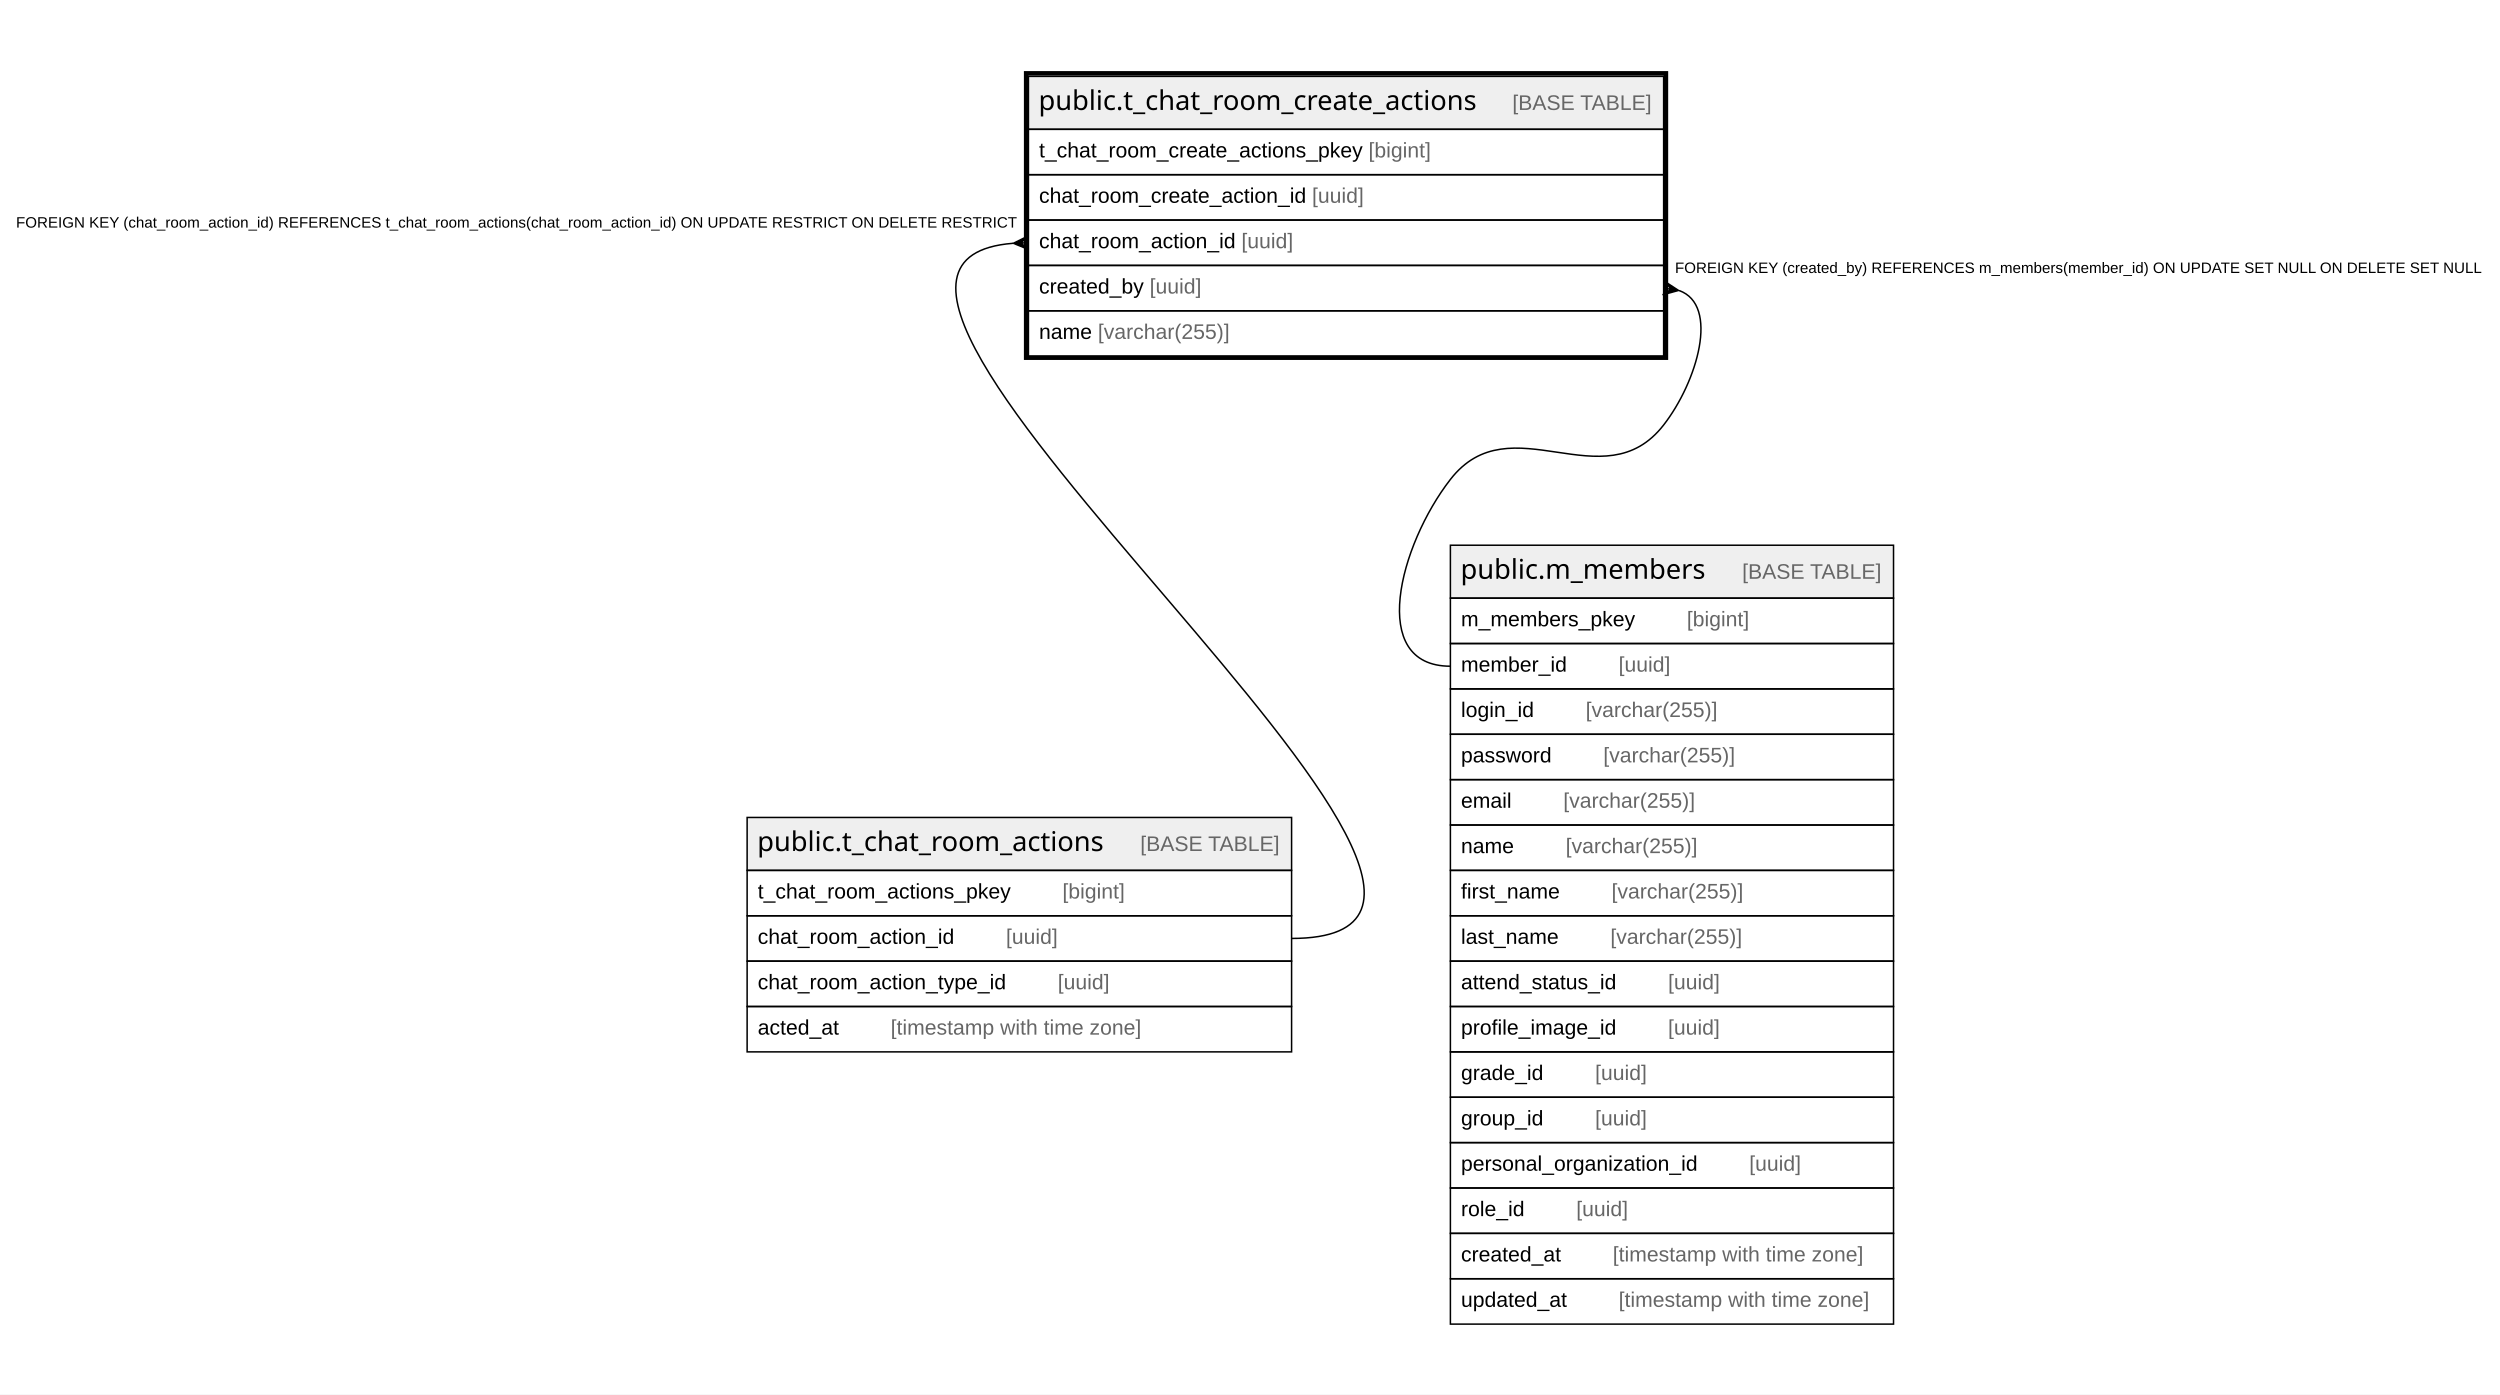
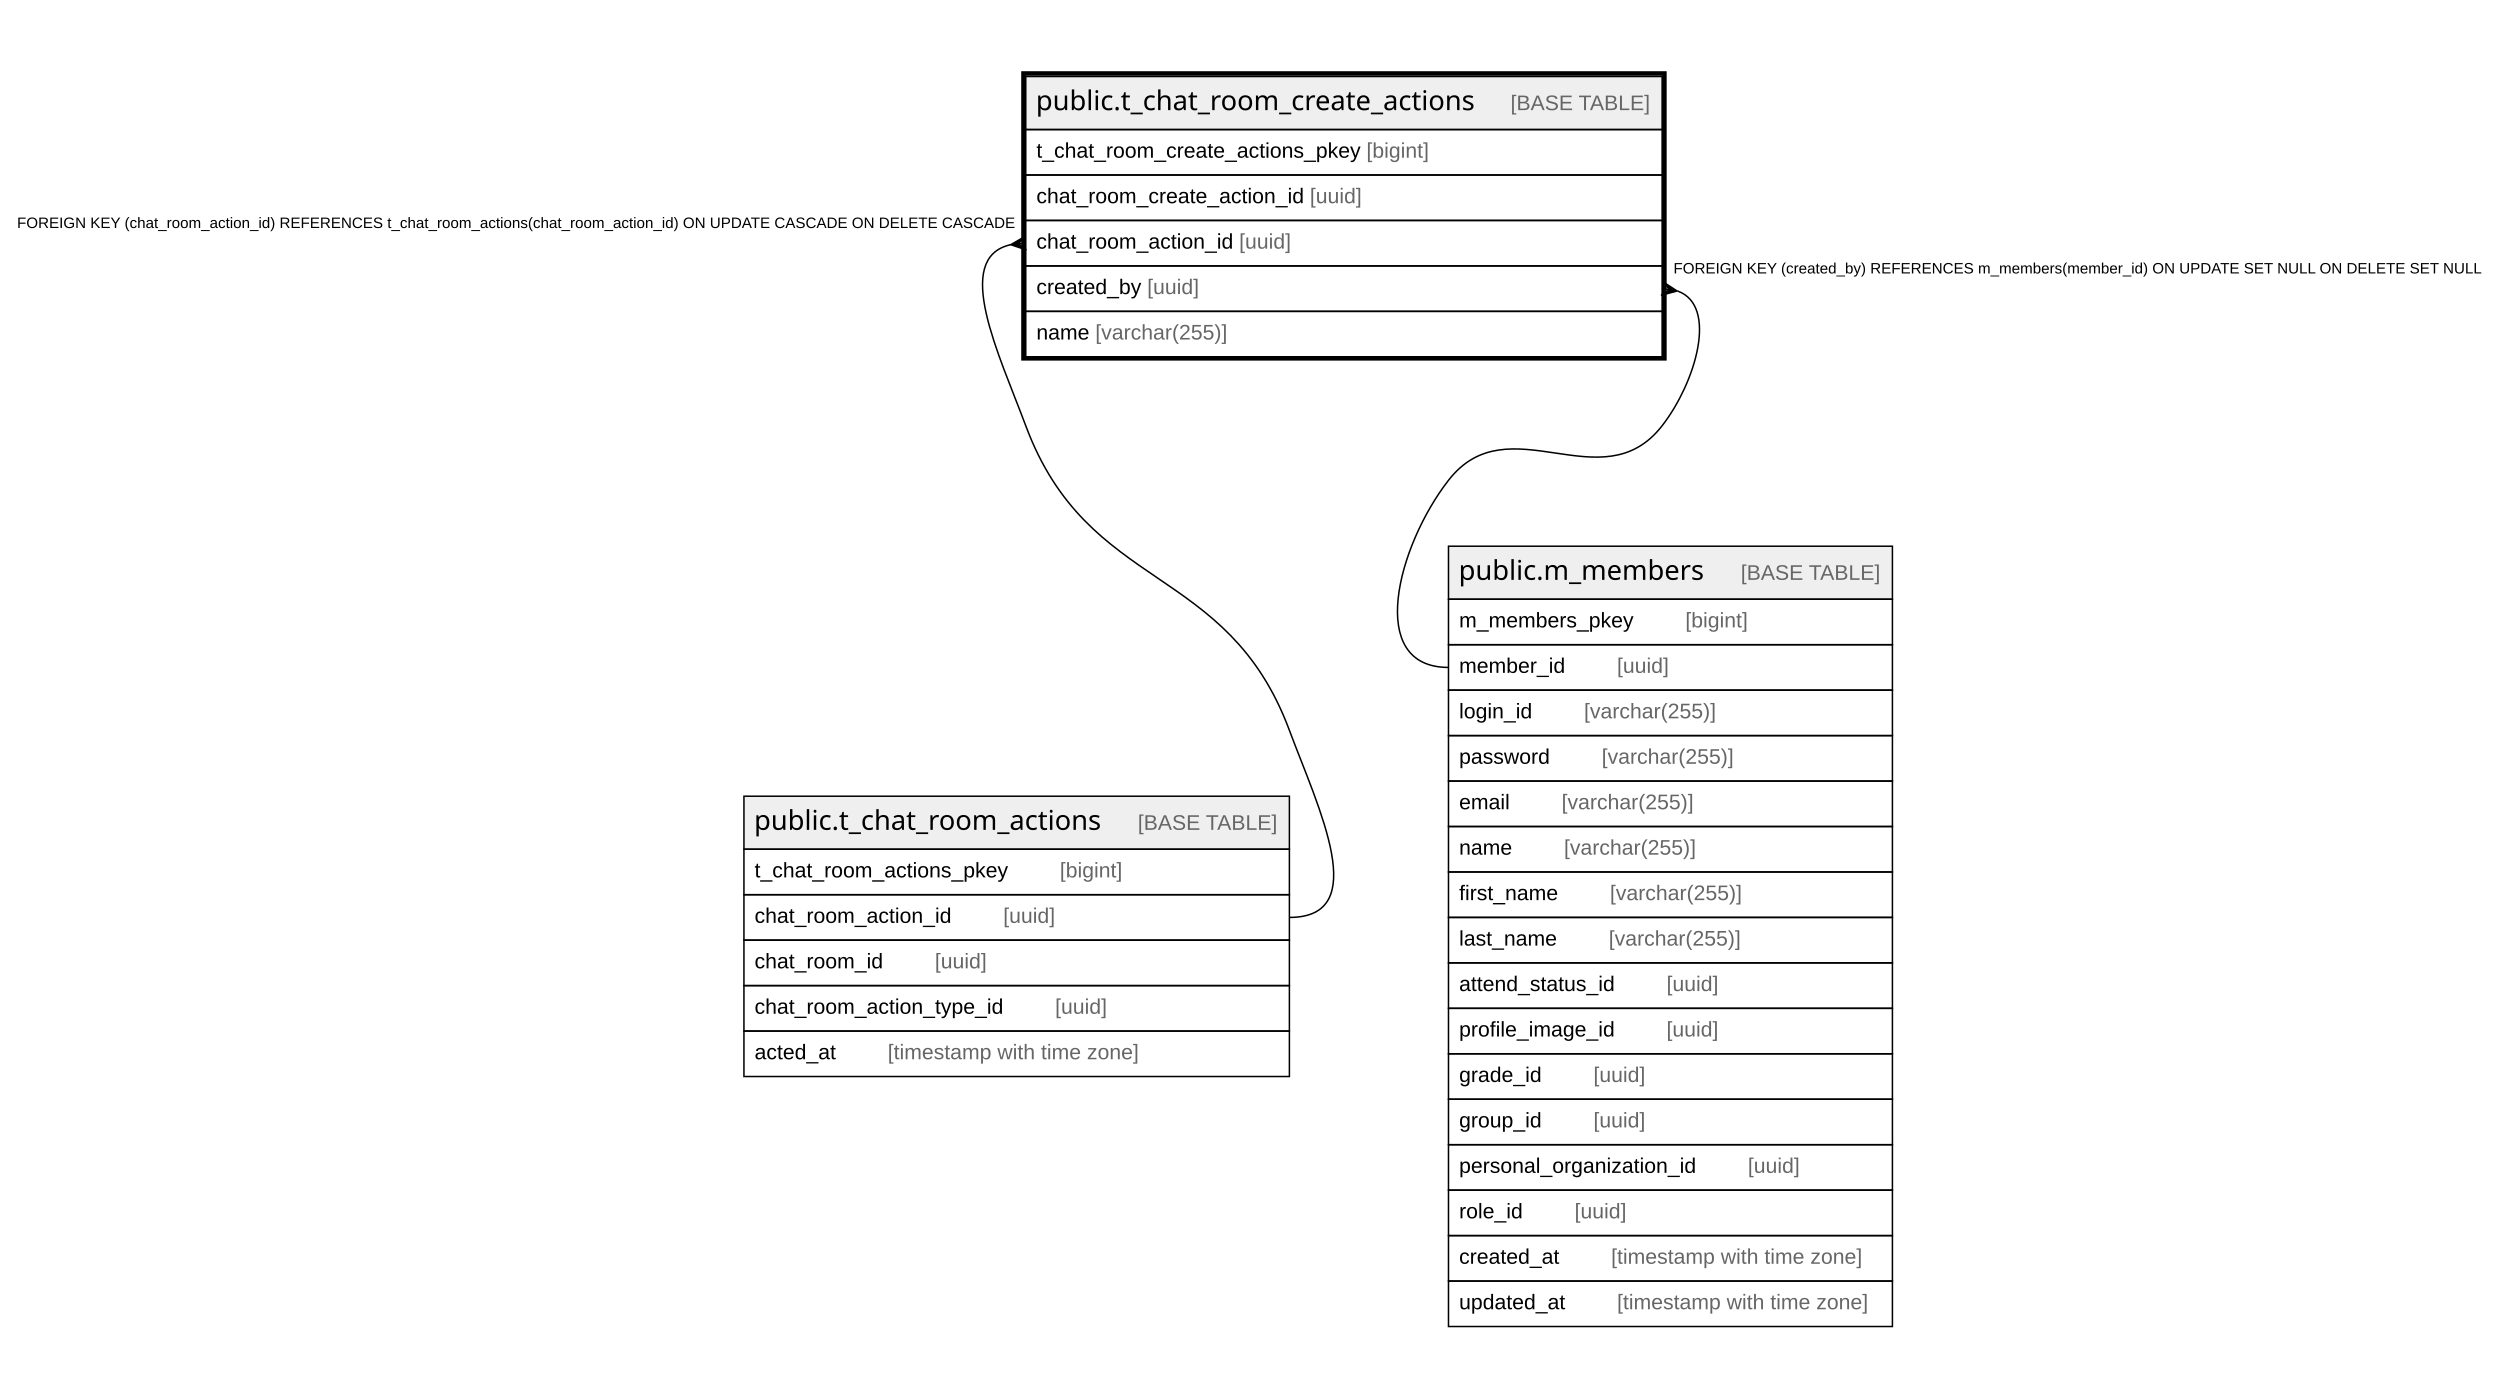
- <svg xmlns="http://www.w3.org/2000/svg" width="1653pt" height="922pt" viewBox="0.00 0.00 1653.00 922.00">
+ <svg xmlns="http://www.w3.org/2000/svg" width="1650pt" height="922pt" viewBox="0.00 0.00 1650.00 922.00">
  <g id="graph0" class="graph" transform="scale(1 1) rotate(0) translate(4 918)">
-     <polygon fill="#ffffff" stroke="transparent" points="-4,4 -4,-918 1649,-918 1649,4 -4,4" />
+     <polygon fill="#ffffff" stroke="transparent" points="-4,4 -4,-918 1646,-918 1646,4 -4,4" />
    <g id="node1" class="node">
-       <polygon fill="#efefef" stroke="transparent" points="676,-832.5 676,-867.5 1096,-867.5 1096,-832.5 676,-832.5" />
-       <polygon fill="none" stroke="#000000" points="676,-832.5 676,-867.5 1096,-867.5 1096,-832.5 676,-832.5" />
-       <text text-anchor="start" x="682.678" y="-845.3" font-family="Arial Bold" font-size="18.00" fill="#000000">public.t_chat_room_create_actions</text>
-       <text text-anchor="start" x="961.754" y="-845.3" font-family="Arial" font-size="14.00" fill="#000000">    </text>
-       <text text-anchor="start" x="995.959" y="-845.3" font-family="Arial" font-size="14.00" fill="#666666">[BASE TABLE]</text>
-       <polygon fill="none" stroke="#000000" points="676,-802.5 676,-832.5 1096,-832.5 1096,-802.5 676,-802.5" />
-       <text text-anchor="start" x="683" y="-813.9" font-family="Arial" font-size="14.00" fill="#000000">t_chat_room_create_actions_pkey </text>
-       <text text-anchor="start" x="900.846" y="-813.9" font-family="Arial" font-size="14.00" fill="#666666">[bigint]</text>
-       <polygon fill="none" stroke="#000000" points="676,-772.5 676,-802.5 1096,-802.5 1096,-772.5 676,-772.5" />
-       <text text-anchor="start" x="683" y="-783.9" font-family="Arial" font-size="14.00" fill="#000000">chat_room_create_action_id </text>
-       <text text-anchor="start" x="863.496" y="-783.9" font-family="Arial" font-size="14.00" fill="#666666">[uuid]</text>
-       <polygon fill="none" stroke="#000000" points="676,-742.5 676,-772.5 1096,-772.5 1096,-742.5 676,-742.5" />
-       <text text-anchor="start" x="683" y="-753.9" font-family="Arial" font-size="14.00" fill="#000000">chat_room_action_id </text>
-       <text text-anchor="start" x="816.815" y="-753.9" font-family="Arial" font-size="14.00" fill="#666666">[uuid]</text>
-       <polygon fill="none" stroke="#000000" points="676,-712.5 676,-742.5 1096,-742.5 1096,-712.5 676,-712.5" />
-       <text text-anchor="start" x="683" y="-723.9" font-family="Arial" font-size="14.00" fill="#000000">created_by </text>
-       <text text-anchor="start" x="756.137" y="-723.9" font-family="Arial" font-size="14.00" fill="#666666">[uuid]</text>
-       <polygon fill="none" stroke="#000000" points="676,-682.5 676,-712.5 1096,-712.5 1096,-682.5 676,-682.5" />
-       <text text-anchor="start" x="683" y="-693.9" font-family="Arial" font-size="14.00" fill="#000000">name </text>
-       <text text-anchor="start" x="721.899" y="-693.9" font-family="Arial" font-size="14.00" fill="#666666">[varchar(255)]</text>
-       <polygon fill="none" stroke="#000000" stroke-width="3" points="674.5,-681.5 674.5,-869.5 1097.5,-869.5 1097.5,-681.5 674.5,-681.5" />
+       <polygon fill="#efefef" stroke="transparent" points="673,-832.5 673,-867.5 1093,-867.5 1093,-832.5 673,-832.5" />
+       <polygon fill="none" stroke="#000000" points="673,-832.5 673,-867.5 1093,-867.5 1093,-832.5 673,-832.5" />
+       <text text-anchor="start" x="679.678" y="-845.3" font-family="Arial Bold" font-size="18.00" fill="#000000">public.t_chat_room_create_actions</text>
+       <text text-anchor="start" x="958.754" y="-845.3" font-family="Arial" font-size="14.00" fill="#000000">    </text>
+       <text text-anchor="start" x="992.959" y="-845.3" font-family="Arial" font-size="14.00" fill="#666666">[BASE TABLE]</text>
+       <polygon fill="none" stroke="#000000" points="673,-802.5 673,-832.5 1093,-832.5 1093,-802.5 673,-802.5" />
+       <text text-anchor="start" x="680" y="-813.9" font-family="Arial" font-size="14.00" fill="#000000">t_chat_room_create_actions_pkey </text>
+       <text text-anchor="start" x="897.846" y="-813.9" font-family="Arial" font-size="14.00" fill="#666666">[bigint]</text>
+       <polygon fill="none" stroke="#000000" points="673,-772.5 673,-802.5 1093,-802.5 1093,-772.5 673,-772.5" />
+       <text text-anchor="start" x="680" y="-783.9" font-family="Arial" font-size="14.00" fill="#000000">chat_room_create_action_id </text>
+       <text text-anchor="start" x="860.496" y="-783.9" font-family="Arial" font-size="14.00" fill="#666666">[uuid]</text>
+       <polygon fill="none" stroke="#000000" points="673,-742.5 673,-772.5 1093,-772.5 1093,-742.5 673,-742.5" />
+       <text text-anchor="start" x="680" y="-753.9" font-family="Arial" font-size="14.00" fill="#000000">chat_room_action_id </text>
+       <text text-anchor="start" x="813.815" y="-753.9" font-family="Arial" font-size="14.00" fill="#666666">[uuid]</text>
+       <polygon fill="none" stroke="#000000" points="673,-712.5 673,-742.5 1093,-742.5 1093,-712.5 673,-712.5" />
+       <text text-anchor="start" x="680" y="-723.9" font-family="Arial" font-size="14.00" fill="#000000">created_by </text>
+       <text text-anchor="start" x="753.137" y="-723.9" font-family="Arial" font-size="14.00" fill="#666666">[uuid]</text>
+       <polygon fill="none" stroke="#000000" points="673,-682.5 673,-712.5 1093,-712.5 1093,-682.5 673,-682.5" />
+       <text text-anchor="start" x="680" y="-693.9" font-family="Arial" font-size="14.00" fill="#000000">name </text>
+       <text text-anchor="start" x="718.899" y="-693.9" font-family="Arial" font-size="14.00" fill="#666666">[varchar(255)]</text>
+       <polygon fill="none" stroke="#000000" stroke-width="3" points="671.5,-681.5 671.5,-869.5 1094.5,-869.5 1094.5,-681.5 671.5,-681.5" />
    </g>
    <g id="node2" class="node">
-       <polygon fill="#efefef" stroke="transparent" points="490,-342.5 490,-377.5 850,-377.5 850,-342.5 490,-342.5" />
-       <polygon fill="none" stroke="#000000" points="490,-342.5 490,-377.5 850,-377.5 850,-342.5 490,-342.5" />
-       <text text-anchor="start" x="496.688" y="-355.3" font-family="Arial Bold" font-size="18.00" fill="#000000">public.t_chat_room_actions</text>
-       <text text-anchor="start" x="715.744" y="-355.3" font-family="Arial" font-size="14.00" fill="#000000">    </text>
-       <text text-anchor="start" x="749.949" y="-355.3" font-family="Arial" font-size="14.00" fill="#666666">[BASE TABLE]</text>
-       <polygon fill="none" stroke="#000000" points="490,-312.5 490,-342.5 850,-342.5 850,-312.5 490,-312.5" />
-       <text text-anchor="start" x="497" y="-323.9" font-family="Arial" font-size="14.00" fill="#000000">t_chat_room_actions_pkey    </text>
-       <text text-anchor="start" x="698.478" y="-323.9" font-family="Arial" font-size="14.00" fill="#666666">[bigint]</text>
-       <polygon fill="none" stroke="#000000" points="490,-282.5 490,-312.5 850,-312.5 850,-282.5 490,-282.5" />
-       <text text-anchor="start" x="497" y="-293.9" font-family="Arial" font-size="14.00" fill="#000000">chat_room_action_id    </text>
-       <text text-anchor="start" x="661.129" y="-293.9" font-family="Arial" font-size="14.00" fill="#666666">[uuid]</text>
-       <polygon fill="none" stroke="#000000" points="490,-252.5 490,-282.5 850,-282.5 850,-252.5 490,-252.5" />
-       <text text-anchor="start" x="497" y="-263.9" font-family="Arial" font-size="14.00" fill="#000000">chat_room_action_type_id    </text>
-       <text text-anchor="start" x="695.367" y="-263.9" font-family="Arial" font-size="14.00" fill="#666666">[uuid]</text>
-       <polygon fill="none" stroke="#000000" points="490,-222.5 490,-252.5 850,-252.5 850,-222.5 490,-222.5" />
-       <text text-anchor="start" x="497" y="-233.9" font-family="Arial" font-size="14.00" fill="#000000">acted_at    </text>
-       <text text-anchor="start" x="584.899" y="-233.9" font-family="Arial" font-size="14.00" fill="#666666">[timestamp with time zone]</text>
+       <polygon fill="#efefef" stroke="transparent" points="487,-357.5 487,-392.5 847,-392.5 847,-357.5 487,-357.5" />
+       <polygon fill="none" stroke="#000000" points="487,-357.5 487,-392.5 847,-392.5 847,-357.5 487,-357.5" />
+       <text text-anchor="start" x="493.688" y="-370.3" font-family="Arial Bold" font-size="18.00" fill="#000000">public.t_chat_room_actions</text>
+       <text text-anchor="start" x="712.744" y="-370.3" font-family="Arial" font-size="14.00" fill="#000000">    </text>
+       <text text-anchor="start" x="746.949" y="-370.3" font-family="Arial" font-size="14.00" fill="#666666">[BASE TABLE]</text>
+       <polygon fill="none" stroke="#000000" points="487,-327.5 487,-357.5 847,-357.5 847,-327.5 487,-327.5" />
+       <text text-anchor="start" x="494" y="-338.9" font-family="Arial" font-size="14.00" fill="#000000">t_chat_room_actions_pkey    </text>
+       <text text-anchor="start" x="695.478" y="-338.9" font-family="Arial" font-size="14.00" fill="#666666">[bigint]</text>
+       <polygon fill="none" stroke="#000000" points="487,-297.5 487,-327.5 847,-327.5 847,-297.5 487,-297.5" />
+       <text text-anchor="start" x="494" y="-308.9" font-family="Arial" font-size="14.00" fill="#000000">chat_room_action_id    </text>
+       <text text-anchor="start" x="658.129" y="-308.9" font-family="Arial" font-size="14.00" fill="#666666">[uuid]</text>
+       <polygon fill="none" stroke="#000000" points="487,-267.5 487,-297.5 847,-297.5 847,-267.5 487,-267.5" />
+       <text text-anchor="start" x="494" y="-278.9" font-family="Arial" font-size="14.00" fill="#000000">chat_room_id    </text>
+       <text text-anchor="start" x="613.001" y="-278.9" font-family="Arial" font-size="14.00" fill="#666666">[uuid]</text>
+       <polygon fill="none" stroke="#000000" points="487,-237.5 487,-267.5 847,-267.5 847,-237.5 487,-237.5" />
+       <text text-anchor="start" x="494" y="-248.9" font-family="Arial" font-size="14.00" fill="#000000">chat_room_action_type_id    </text>
+       <text text-anchor="start" x="692.367" y="-248.9" font-family="Arial" font-size="14.00" fill="#666666">[uuid]</text>
+       <polygon fill="none" stroke="#000000" points="487,-207.5 487,-237.5 847,-237.5 847,-207.5 487,-207.5" />
+       <text text-anchor="start" x="494" y="-218.9" font-family="Arial" font-size="14.00" fill="#000000">acted_at    </text>
+       <text text-anchor="start" x="581.899" y="-218.9" font-family="Arial" font-size="14.00" fill="#666666">[timestamp with time zone]</text>
    </g>
    <g id="edge1" class="edge">
-       <path fill="none" stroke="#000000" d="M665.792,-757.124C477.482,-742.353 1064.953,-297.5 850,-297.5" />
-       <polygon fill="#000000" stroke="#000000" points="666.007,-757.132 675.834,-761.997 671.003,-757.316 676,-757.5 676,-757.5 676,-757.5 671.003,-757.316 676.166,-753.003 666.007,-757.132 666.007,-757.132" />
-       <text text-anchor="start" x="6.583" y="-767.5" font-family="Arial" font-size="10.00" fill="#000000">FOREIGN KEY (chat_room_action_id) REFERENCES t_chat_room_actions(chat_room_action_id) ON UPDATE RESTRICT ON DELETE RESTRICT</text>
+       <path fill="none" stroke="#000000" d="M662.978,-756.489C624.266,-747.711 655.611,-683.655 673,-637 714.265,-526.284 805.735,-546.716 847,-436 866.169,-384.567 901.889,-312.5 847,-312.5" />
+       <polygon fill="#000000" stroke="#000000" points="663.051,-756.496 672.548,-761.977 668.025,-756.998 673,-757.5 673,-757.5 673,-757.5 668.025,-756.998 673.452,-753.023 663.051,-756.496 663.051,-756.496" />
+       <text text-anchor="start" x="7.242" y="-767.5" font-family="Arial" font-size="10.00" fill="#000000">FOREIGN KEY (chat_room_action_id) REFERENCES t_chat_room_actions(chat_room_action_id) ON UPDATE CASCADE ON DELETE CASCADE</text>
    </g>
    <g id="node3" class="node">
-       <polygon fill="#efefef" stroke="transparent" points="955,-522.5 955,-557.5 1248,-557.5 1248,-522.5 955,-522.5" />
-       <polygon fill="none" stroke="#000000" points="955,-522.5 955,-557.5 1248,-557.5 1248,-522.5 955,-522.5" />
-       <text text-anchor="start" x="961.715" y="-535.3" font-family="Arial Bold" font-size="18.00" fill="#000000">public.m_members</text>
-       <text text-anchor="start" x="1113.717" y="-535.3" font-family="Arial" font-size="14.00" fill="#000000">    </text>
-       <text text-anchor="start" x="1147.922" y="-535.3" font-family="Arial" font-size="14.00" fill="#666666">[BASE TABLE]</text>
-       <polygon fill="none" stroke="#000000" points="955,-492.5 955,-522.5 1248,-522.5 1248,-492.5 955,-492.5" />
-       <text text-anchor="start" x="962" y="-503.9" font-family="Arial" font-size="14.00" fill="#000000">m_members_pkey    </text>
-       <text text-anchor="start" x="1111.325" y="-503.9" font-family="Arial" font-size="14.00" fill="#666666">[bigint]</text>
-       <polygon fill="none" stroke="#000000" points="955,-462.5 955,-492.5 1248,-492.5 1248,-462.5 955,-462.5" />
-       <text text-anchor="start" x="962" y="-473.9" font-family="Arial" font-size="14.00" fill="#000000">member_id    </text>
-       <text text-anchor="start" x="1066.206" y="-473.9" font-family="Arial" font-size="14.00" fill="#666666">[uuid]</text>
-       <polygon fill="none" stroke="#000000" points="955,-432.5 955,-462.5 1248,-462.5 1248,-432.5 955,-432.5" />
-       <text text-anchor="start" x="962" y="-443.9" font-family="Arial" font-size="14.00" fill="#000000">login_id    </text>
-       <text text-anchor="start" x="1044.438" y="-443.9" font-family="Arial" font-size="14.00" fill="#666666">[varchar(255)]</text>
-       <polygon fill="none" stroke="#000000" points="955,-402.5 955,-432.5 1248,-432.5 1248,-402.5 955,-402.5" />
-       <text text-anchor="start" x="962" y="-413.9" font-family="Arial" font-size="14.00" fill="#000000">password    </text>
-       <text text-anchor="start" x="1056.102" y="-413.9" font-family="Arial" font-size="14.00" fill="#666666">[varchar(255)]</text>
-       <polygon fill="none" stroke="#000000" points="955,-372.5 955,-402.5 1248,-402.5 1248,-372.5 955,-372.5" />
-       <text text-anchor="start" x="962" y="-383.9" font-family="Arial" font-size="14.00" fill="#000000">email    </text>
-       <text text-anchor="start" x="1029.644" y="-383.9" font-family="Arial" font-size="14.00" fill="#666666">[varchar(255)]</text>
-       <polygon fill="none" stroke="#000000" points="955,-342.5 955,-372.5 1248,-372.5 1248,-342.5 955,-342.5" />
-       <text text-anchor="start" x="962" y="-353.9" font-family="Arial" font-size="14.00" fill="#000000">name    </text>
-       <text text-anchor="start" x="1031.213" y="-353.9" font-family="Arial" font-size="14.00" fill="#666666">[varchar(255)]</text>
-       <polygon fill="none" stroke="#000000" points="955,-312.5 955,-342.5 1248,-342.5 1248,-312.5 955,-312.5" />
-       <text text-anchor="start" x="962" y="-323.9" font-family="Arial" font-size="14.00" fill="#000000">first_name    </text>
-       <text text-anchor="start" x="1061.544" y="-323.9" font-family="Arial" font-size="14.00" fill="#666666">[varchar(255)]</text>
-       <polygon fill="none" stroke="#000000" points="955,-282.5 955,-312.5 1248,-312.5 1248,-282.5 955,-282.5" />
-       <text text-anchor="start" x="962" y="-293.9" font-family="Arial" font-size="14.00" fill="#000000">last_name    </text>
-       <text text-anchor="start" x="1060.776" y="-293.9" font-family="Arial" font-size="14.00" fill="#666666">[varchar(255)]</text>
-       <polygon fill="none" stroke="#000000" points="955,-252.5 955,-282.5 1248,-282.5 1248,-252.5 955,-252.5" />
-       <text text-anchor="start" x="962" y="-263.9" font-family="Arial" font-size="14.00" fill="#000000">attend_status_id    </text>
-       <text text-anchor="start" x="1098.917" y="-263.9" font-family="Arial" font-size="14.00" fill="#666666">[uuid]</text>
-       <polygon fill="none" stroke="#000000" points="955,-222.5 955,-252.5 1248,-252.5 1248,-222.5 955,-222.5" />
-       <text text-anchor="start" x="962" y="-233.9" font-family="Arial" font-size="14.00" fill="#000000">profile_image_id    </text>
-       <text text-anchor="start" x="1098.886" y="-233.9" font-family="Arial" font-size="14.00" fill="#666666">[uuid]</text>
-       <polygon fill="none" stroke="#000000" points="955,-192.5 955,-222.5 1248,-222.5 1248,-192.5 955,-192.5" />
-       <text text-anchor="start" x="962" y="-203.9" font-family="Arial" font-size="14.00" fill="#000000">grade_id    </text>
-       <text text-anchor="start" x="1050.668" y="-203.9" font-family="Arial" font-size="14.00" fill="#666666">[uuid]</text>
-       <polygon fill="none" stroke="#000000" points="955,-162.5 955,-192.5 1248,-192.5 1248,-162.5 955,-162.5" />
-       <text text-anchor="start" x="962" y="-173.9" font-family="Arial" font-size="14.00" fill="#000000">group_id    </text>
-       <text text-anchor="start" x="1050.668" y="-173.9" font-family="Arial" font-size="14.00" fill="#666666">[uuid]</text>
-       <polygon fill="none" stroke="#000000" points="955,-132.5 955,-162.5 1248,-162.5 1248,-132.5 955,-132.5" />
-       <text text-anchor="start" x="962" y="-143.9" font-family="Arial" font-size="14.00" fill="#000000">personal_organization_id    </text>
-       <text text-anchor="start" x="1152.582" y="-143.9" font-family="Arial" font-size="14.00" fill="#666666">[uuid]</text>
-       <polygon fill="none" stroke="#000000" points="955,-102.5 955,-132.5 1248,-132.5 1248,-102.5 955,-102.5" />
-       <text text-anchor="start" x="962" y="-113.9" font-family="Arial" font-size="14.00" fill="#000000">role_id    </text>
-       <text text-anchor="start" x="1038.209" y="-113.9" font-family="Arial" font-size="14.00" fill="#666666">[uuid]</text>
-       <polygon fill="none" stroke="#000000" points="955,-72.5 955,-102.5 1248,-102.5 1248,-72.5 955,-72.5" />
-       <text text-anchor="start" x="962" y="-83.9" font-family="Arial" font-size="14.00" fill="#000000">created_at    </text>
-       <text text-anchor="start" x="1062.342" y="-83.9" font-family="Arial" font-size="14.00" fill="#666666">[timestamp with time zone]</text>
-       <polygon fill="none" stroke="#000000" points="955,-42.5 955,-72.5 1248,-72.5 1248,-42.5 955,-42.5" />
-       <text text-anchor="start" x="962" y="-53.9" font-family="Arial" font-size="14.00" fill="#000000">updated_at    </text>
-       <text text-anchor="start" x="1066.247" y="-53.9" font-family="Arial" font-size="14.00" fill="#666666">[timestamp with time zone]</text>
+       <polygon fill="#efefef" stroke="transparent" points="952,-522.5 952,-557.5 1245,-557.5 1245,-522.5 952,-522.5" />
+       <polygon fill="none" stroke="#000000" points="952,-522.5 952,-557.5 1245,-557.5 1245,-522.5 952,-522.5" />
+       <text text-anchor="start" x="958.715" y="-535.3" font-family="Arial Bold" font-size="18.00" fill="#000000">public.m_members</text>
+       <text text-anchor="start" x="1110.717" y="-535.3" font-family="Arial" font-size="14.00" fill="#000000">    </text>
+       <text text-anchor="start" x="1144.922" y="-535.3" font-family="Arial" font-size="14.00" fill="#666666">[BASE TABLE]</text>
+       <polygon fill="none" stroke="#000000" points="952,-492.5 952,-522.5 1245,-522.5 1245,-492.5 952,-492.5" />
+       <text text-anchor="start" x="959" y="-503.9" font-family="Arial" font-size="14.00" fill="#000000">m_members_pkey    </text>
+       <text text-anchor="start" x="1108.325" y="-503.9" font-family="Arial" font-size="14.00" fill="#666666">[bigint]</text>
+       <polygon fill="none" stroke="#000000" points="952,-462.5 952,-492.5 1245,-492.5 1245,-462.5 952,-462.5" />
+       <text text-anchor="start" x="959" y="-473.9" font-family="Arial" font-size="14.00" fill="#000000">member_id    </text>
+       <text text-anchor="start" x="1063.206" y="-473.9" font-family="Arial" font-size="14.00" fill="#666666">[uuid]</text>
+       <polygon fill="none" stroke="#000000" points="952,-432.5 952,-462.5 1245,-462.5 1245,-432.5 952,-432.5" />
+       <text text-anchor="start" x="959" y="-443.9" font-family="Arial" font-size="14.00" fill="#000000">login_id    </text>
+       <text text-anchor="start" x="1041.438" y="-443.9" font-family="Arial" font-size="14.00" fill="#666666">[varchar(255)]</text>
+       <polygon fill="none" stroke="#000000" points="952,-402.5 952,-432.5 1245,-432.5 1245,-402.5 952,-402.5" />
+       <text text-anchor="start" x="959" y="-413.9" font-family="Arial" font-size="14.00" fill="#000000">password    </text>
+       <text text-anchor="start" x="1053.102" y="-413.9" font-family="Arial" font-size="14.00" fill="#666666">[varchar(255)]</text>
+       <polygon fill="none" stroke="#000000" points="952,-372.5 952,-402.5 1245,-402.5 1245,-372.5 952,-372.5" />
+       <text text-anchor="start" x="959" y="-383.9" font-family="Arial" font-size="14.00" fill="#000000">email    </text>
+       <text text-anchor="start" x="1026.644" y="-383.9" font-family="Arial" font-size="14.00" fill="#666666">[varchar(255)]</text>
+       <polygon fill="none" stroke="#000000" points="952,-342.5 952,-372.5 1245,-372.5 1245,-342.5 952,-342.5" />
+       <text text-anchor="start" x="959" y="-353.9" font-family="Arial" font-size="14.00" fill="#000000">name    </text>
+       <text text-anchor="start" x="1028.213" y="-353.9" font-family="Arial" font-size="14.00" fill="#666666">[varchar(255)]</text>
+       <polygon fill="none" stroke="#000000" points="952,-312.5 952,-342.5 1245,-342.5 1245,-312.5 952,-312.5" />
+       <text text-anchor="start" x="959" y="-323.9" font-family="Arial" font-size="14.00" fill="#000000">first_name    </text>
+       <text text-anchor="start" x="1058.544" y="-323.9" font-family="Arial" font-size="14.00" fill="#666666">[varchar(255)]</text>
+       <polygon fill="none" stroke="#000000" points="952,-282.5 952,-312.5 1245,-312.5 1245,-282.5 952,-282.5" />
+       <text text-anchor="start" x="959" y="-293.9" font-family="Arial" font-size="14.00" fill="#000000">last_name    </text>
+       <text text-anchor="start" x="1057.776" y="-293.9" font-family="Arial" font-size="14.00" fill="#666666">[varchar(255)]</text>
+       <polygon fill="none" stroke="#000000" points="952,-252.5 952,-282.5 1245,-282.5 1245,-252.5 952,-252.5" />
+       <text text-anchor="start" x="959" y="-263.9" font-family="Arial" font-size="14.00" fill="#000000">attend_status_id    </text>
+       <text text-anchor="start" x="1095.917" y="-263.9" font-family="Arial" font-size="14.00" fill="#666666">[uuid]</text>
+       <polygon fill="none" stroke="#000000" points="952,-222.5 952,-252.5 1245,-252.5 1245,-222.5 952,-222.5" />
+       <text text-anchor="start" x="959" y="-233.9" font-family="Arial" font-size="14.00" fill="#000000">profile_image_id    </text>
+       <text text-anchor="start" x="1095.886" y="-233.9" font-family="Arial" font-size="14.00" fill="#666666">[uuid]</text>
+       <polygon fill="none" stroke="#000000" points="952,-192.5 952,-222.5 1245,-222.5 1245,-192.5 952,-192.5" />
+       <text text-anchor="start" x="959" y="-203.9" font-family="Arial" font-size="14.00" fill="#000000">grade_id    </text>
+       <text text-anchor="start" x="1047.668" y="-203.9" font-family="Arial" font-size="14.00" fill="#666666">[uuid]</text>
+       <polygon fill="none" stroke="#000000" points="952,-162.5 952,-192.5 1245,-192.5 1245,-162.5 952,-162.5" />
+       <text text-anchor="start" x="959" y="-173.9" font-family="Arial" font-size="14.00" fill="#000000">group_id    </text>
+       <text text-anchor="start" x="1047.668" y="-173.9" font-family="Arial" font-size="14.00" fill="#666666">[uuid]</text>
+       <polygon fill="none" stroke="#000000" points="952,-132.5 952,-162.5 1245,-162.5 1245,-132.5 952,-132.5" />
+       <text text-anchor="start" x="959" y="-143.9" font-family="Arial" font-size="14.00" fill="#000000">personal_organization_id    </text>
+       <text text-anchor="start" x="1149.582" y="-143.9" font-family="Arial" font-size="14.00" fill="#666666">[uuid]</text>
+       <polygon fill="none" stroke="#000000" points="952,-102.5 952,-132.5 1245,-132.5 1245,-102.5 952,-102.5" />
+       <text text-anchor="start" x="959" y="-113.9" font-family="Arial" font-size="14.00" fill="#000000">role_id    </text>
+       <text text-anchor="start" x="1035.209" y="-113.9" font-family="Arial" font-size="14.00" fill="#666666">[uuid]</text>
+       <polygon fill="none" stroke="#000000" points="952,-72.5 952,-102.5 1245,-102.5 1245,-72.5 952,-72.5" />
+       <text text-anchor="start" x="959" y="-83.9" font-family="Arial" font-size="14.00" fill="#000000">created_at    </text>
+       <text text-anchor="start" x="1059.342" y="-83.9" font-family="Arial" font-size="14.00" fill="#666666">[timestamp with time zone]</text>
+       <polygon fill="none" stroke="#000000" points="952,-42.5 952,-72.5 1245,-72.5 1245,-42.5 952,-42.5" />
+       <text text-anchor="start" x="959" y="-53.9" font-family="Arial" font-size="14.00" fill="#000000">updated_at    </text>
+       <text text-anchor="start" x="1063.247" y="-53.9" font-family="Arial" font-size="14.00" fill="#666666">[timestamp with time zone]</text>
    </g>
    <g id="edge2" class="edge">
-       <path fill="none" stroke="#000000" d="M1106.232,-725.899C1133.098,-716.286 1118.264,-665.663 1096,-637 1056.325,-585.922 994.675,-652.078 955,-601 921.329,-557.652 900.111,-477.5 955,-477.5" />
-       <polygon fill="#000000" stroke="#000000" points="1105.88,-725.954 1095.304,-723.054 1100.94,-726.727 1096,-727.5 1096,-727.5 1096,-727.5 1100.94,-726.727 1096.696,-731.946 1105.88,-725.954 1105.88,-725.954" />
-       <text text-anchor="start" x="1103.491" y="-737.5" font-family="Arial" font-size="10.00" fill="#000000">FOREIGN KEY (created_by) REFERENCES m_members(member_id) ON UPDATE SET NULL ON DELETE SET NULL</text>
+       <path fill="none" stroke="#000000" d="M1103.232,-725.899C1130.098,-716.286 1115.264,-665.663 1093,-637 1053.325,-585.922 991.675,-652.078 952,-601 918.329,-557.652 897.111,-477.5 952,-477.5" />
+       <polygon fill="#000000" stroke="#000000" points="1102.88,-725.954 1092.304,-723.054 1097.94,-726.727 1093,-727.5 1093,-727.5 1093,-727.5 1097.94,-726.727 1093.696,-731.946 1102.88,-725.954 1102.88,-725.954" />
+       <text text-anchor="start" x="1100.491" y="-737.5" font-family="Arial" font-size="10.00" fill="#000000">FOREIGN KEY (created_by) REFERENCES m_members(member_id) ON UPDATE SET NULL ON DELETE SET NULL</text>
    </g>
  </g>
</svg>
